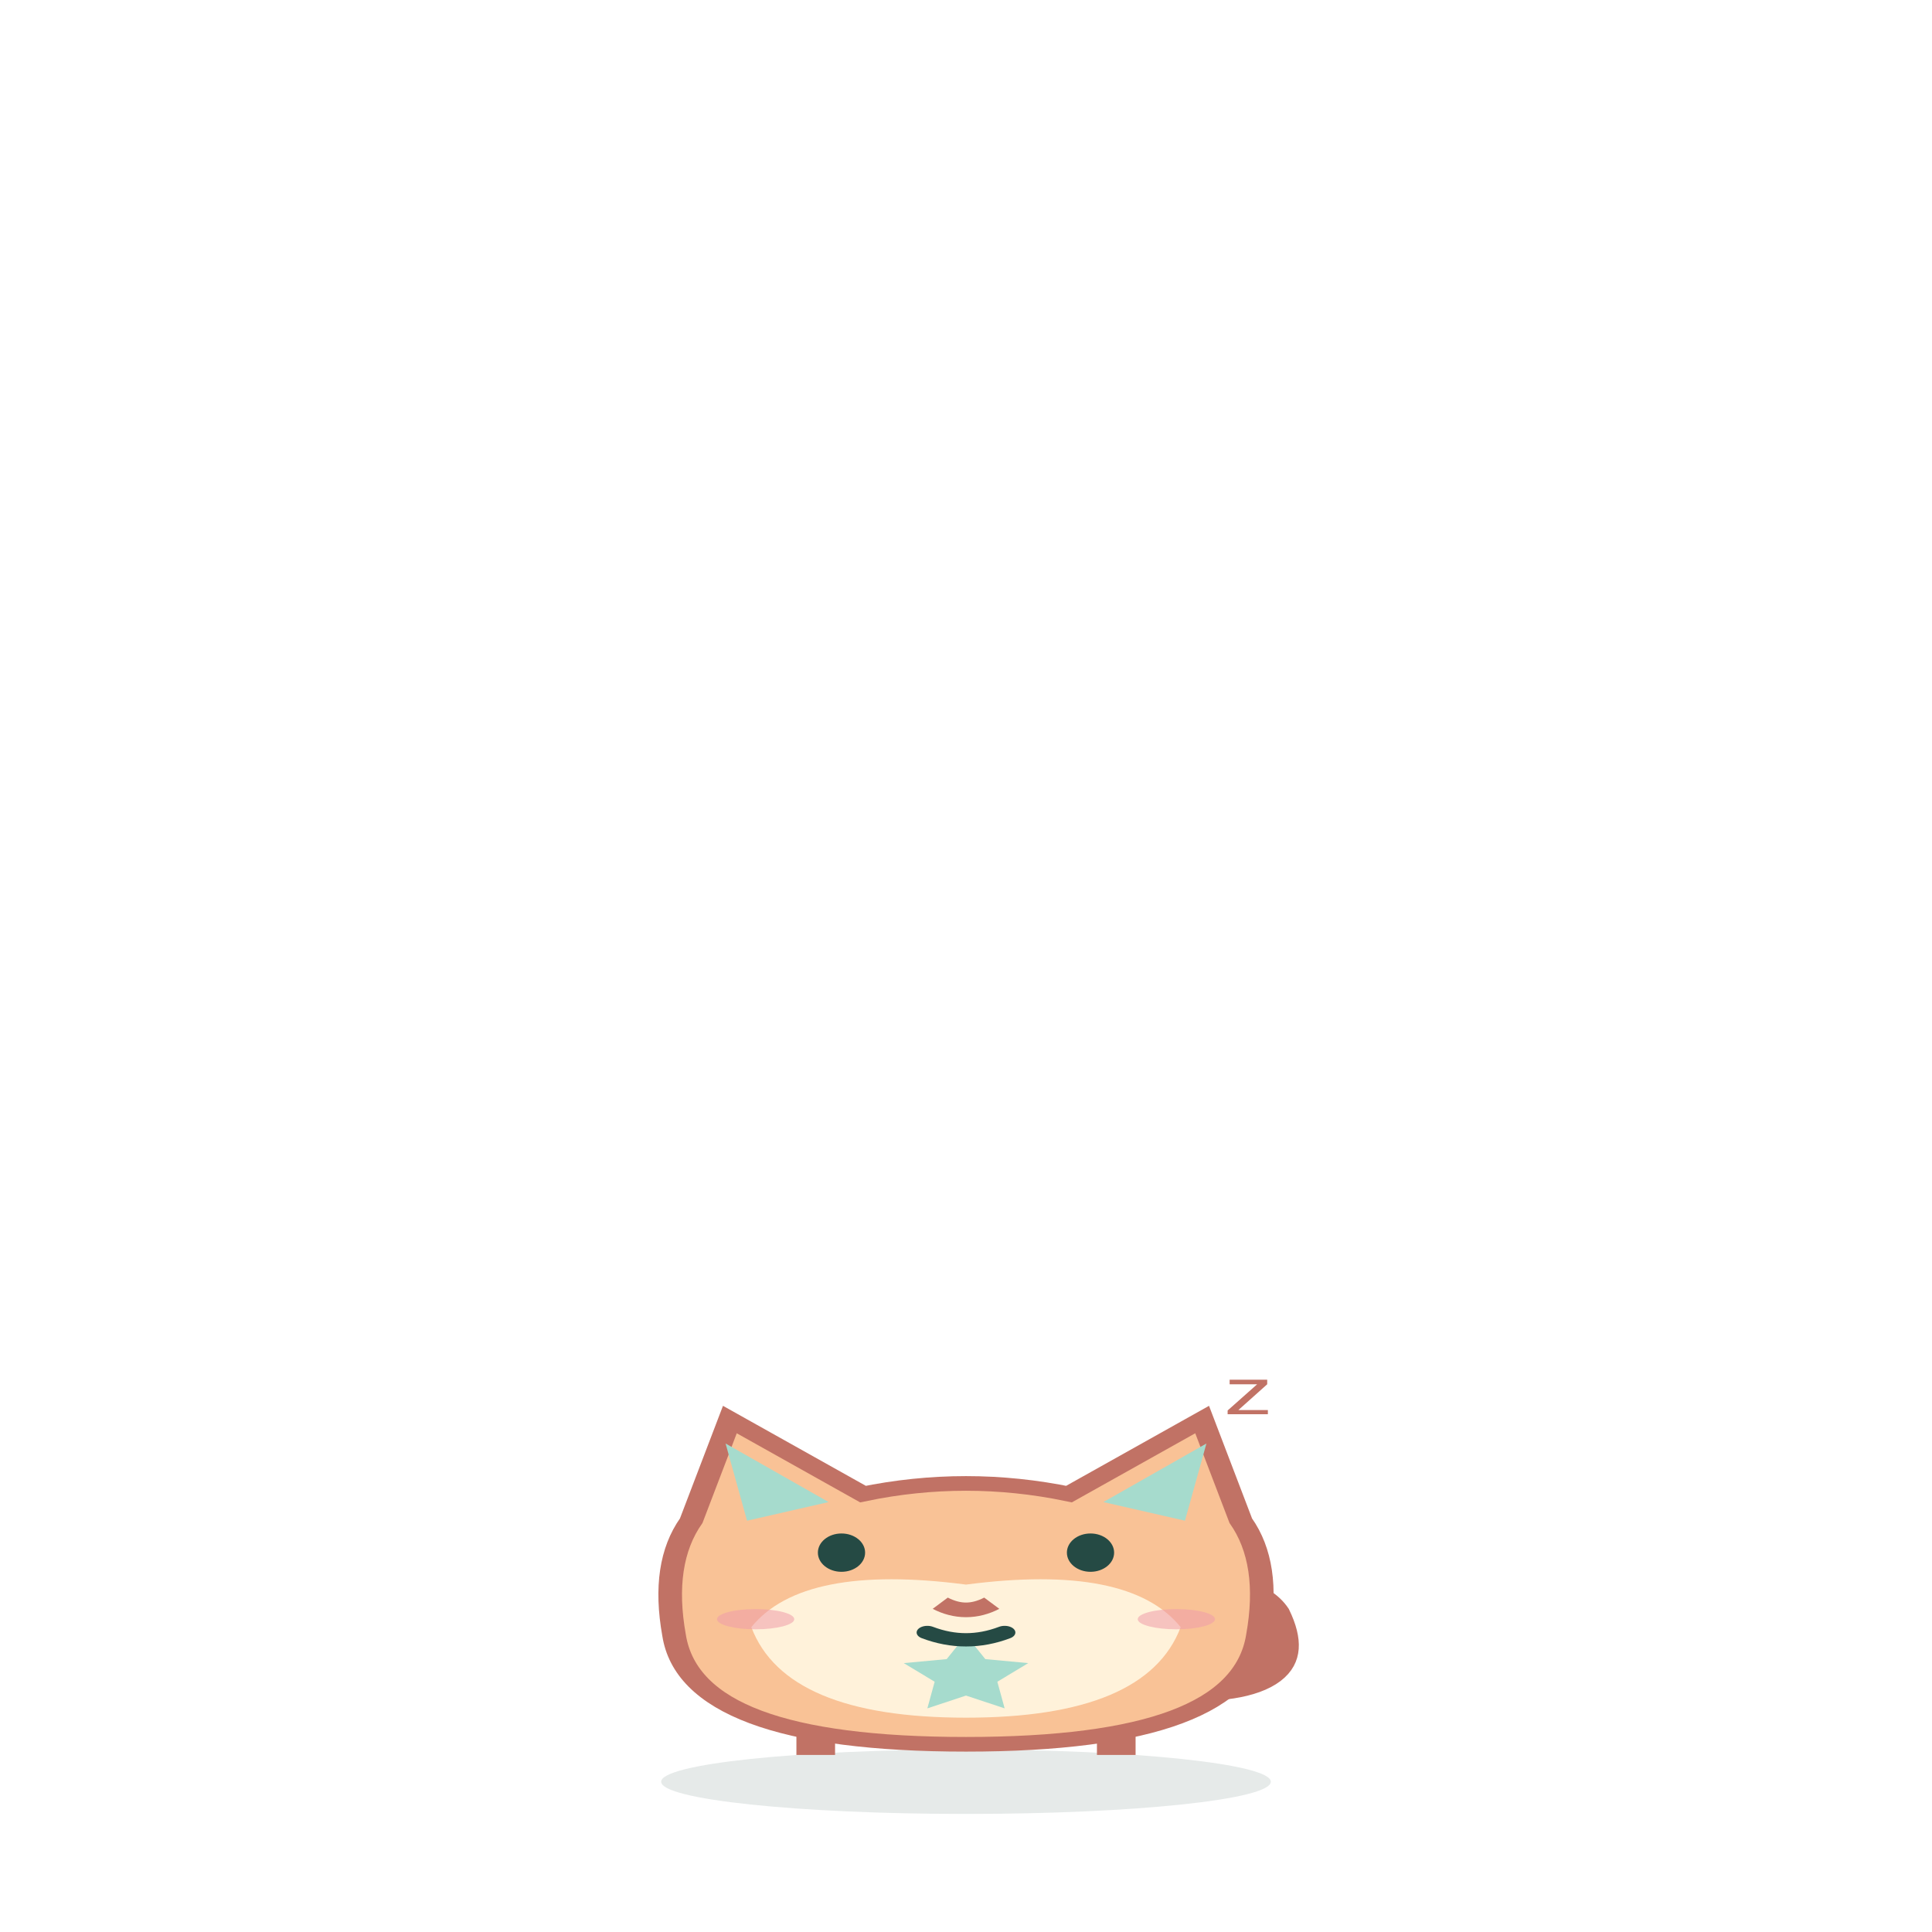
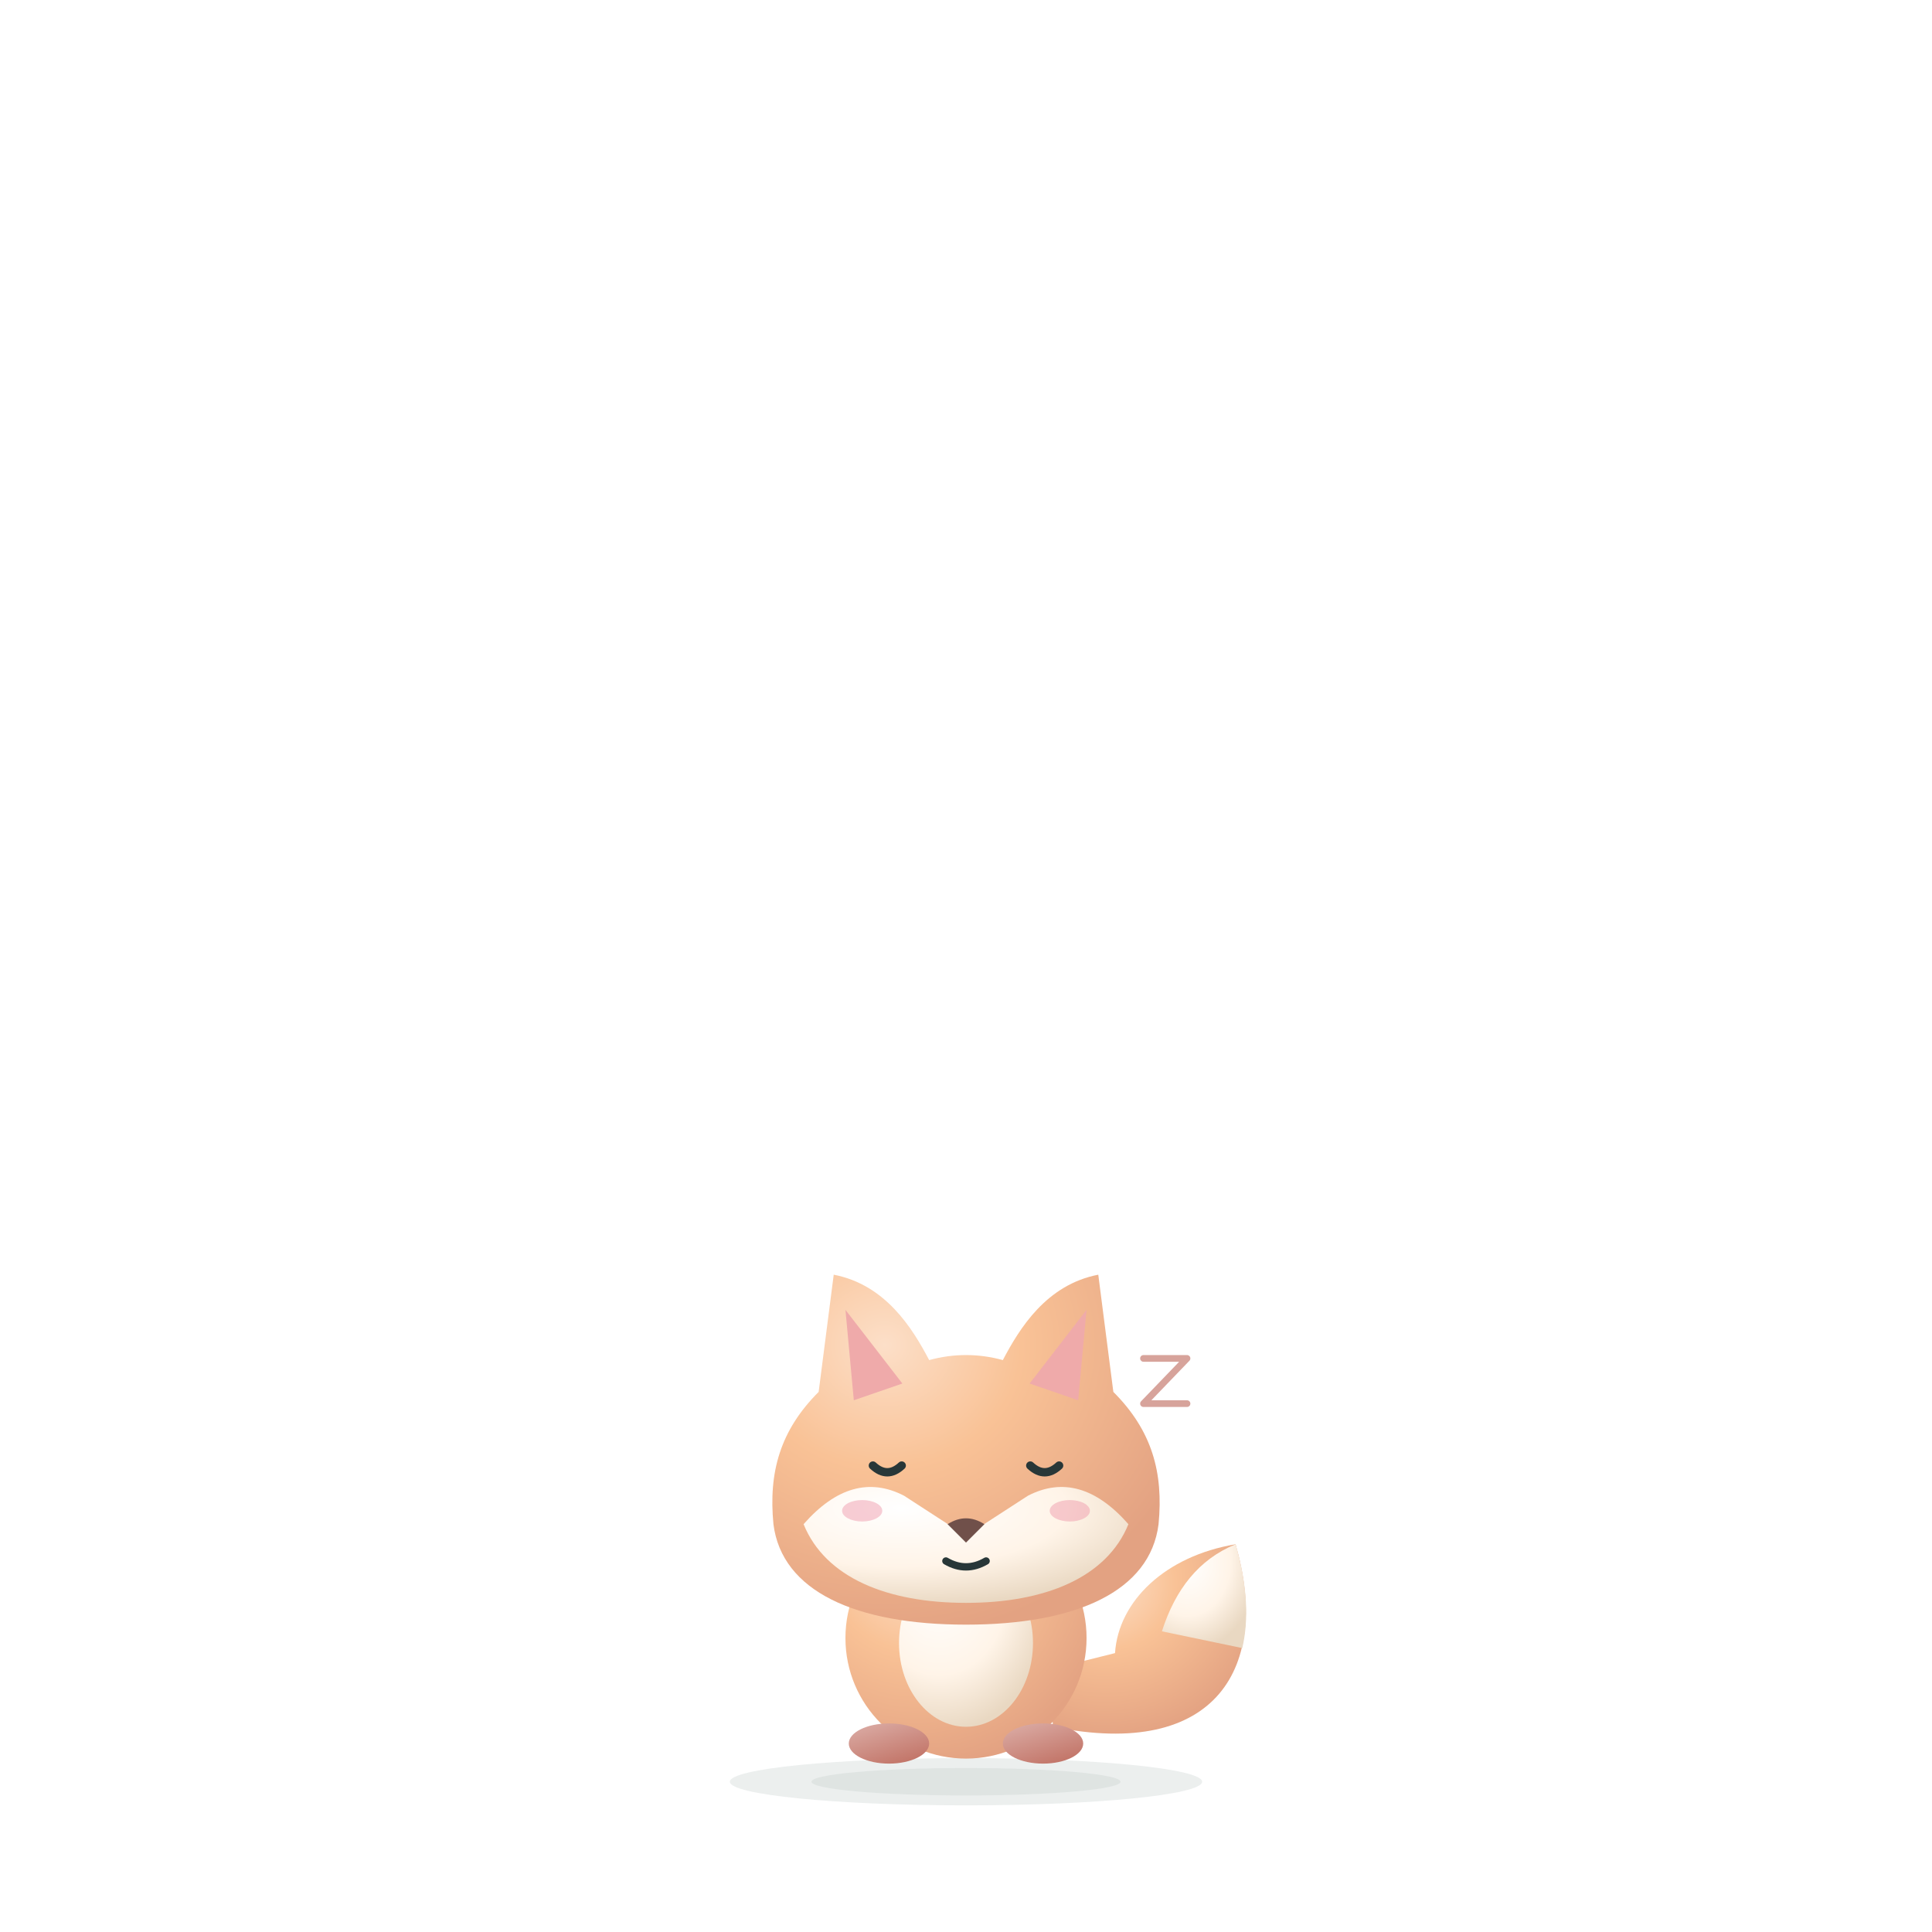
- <svg xmlns="http://www.w3.org/2000/svg" viewBox="-15 -25 45 45" role="img" data-species="fox" aria-label="Soda Fox">
-   <style>#body-js{transform-origin:7.5px 15px}.breathe{animation:breathe 3s ease-in-out infinite}.rest{animation:breathe 5s ease-in-out infinite}.celebrate{animation:bounce .7s ease-in-out infinite}.work{animation:breathe 1.7s ease-in-out infinite}.sway{animation:sway 1s ease-in-out infinite}.sparkle,.dream{animation:glow 1.6s ease-in-out infinite}.leaf{transform-origin:7.5px 3.7px;animation:sway 3s ease-in-out infinite}@keyframes breathe{50%{transform:translateY(-.25px) scaleY(1.012)}}@keyframes bounce{50%{transform:translateY(-1px) rotate(-2deg)}}@keyframes sway{50%{transform:rotate(3deg)}}@keyframes glow{50%{opacity:.4}}@media(prefers-reduced-motion:reduce){*{animation:none!important}}</style>
-   <ellipse id="shadow-js" cx="7.5" cy="16.5" rx="7.1" ry=".75" fill="#294b43" opacity=".12" />
-   <g data-size-profile="legacy-pet-footprint" transform="translate(0 6.08) scale(1 .62)">
+ <svg xmlns="http://www.w3.org/2000/svg" viewBox="-15 -25 45 45" preserveAspectRatio="xMidYMid meet" role="img" data-species="fox" data-art-version="3" aria-label="Soda Fox">
+   <defs>
+     <radialGradient id="paint-body" cx=".29" cy=".20" r=".84">
+       <stop stop-color="#fcdfc8" />
+       <stop offset=".42" stop-color="#f9c296" />
+       <stop offset="1" stop-color="#e3a282" />
+     </radialGradient>
+     <linearGradient id="paint-trim" x1=".2" y1="0" x2=".8" y2="1">
+       <stop stop-color="#daaaa3" />
+       <stop offset="1" stop-color="#c17265" />
+     </linearGradient>
+     <radialGradient id="paint-cream" cx=".30" cy=".18" r=".85">
+       <stop stop-color="#ffffff" />
+       <stop offset=".6" stop-color="#fff4e8" />
+       <stop offset="1" stop-color="#e9d8c2" />
+     </radialGradient>
+     <linearGradient id="paint-gold" x1="0" y1="0" x2="1" y2="1">
+       <stop stop-color="#ceebe4" />
+       <stop offset=".45" stop-color="#a6dbcd" />
+       <stop offset="1" stop-color="#aebba4" />
+     </linearGradient>
+     <linearGradient id="paint-screen" x1="0" y1="0" x2=".8" y2="1">
+       <stop stop-color="#42615e" />
+       <stop offset="1" stop-color="#263d3b" />
+     </linearGradient>
+   </defs>
+   <style>#body-js{transform-origin:7.5px 16px}.idle-motion{animation:breathe 3.6s ease-in-out infinite}.working-motion{animation:focus 2.2s ease-in-out infinite}.happy-motion{animation:hop 1.3s ease-in-out infinite}.rest-motion{animation:rest 4.4s ease-in-out infinite}.reaction-motion{animation:greet 1.8s ease-in-out infinite}.crest{animation:crest 3.6s ease-in-out infinite}.tail{animation:tail 3.6s ease-in-out infinite}.claw-left{animation:claw-left 3.6s ease-in-out infinite}.claw-right{animation:claw-right 3.6s ease-in-out infinite}.happy-motion .claw-left{animation:wave-left 1.3s ease-in-out infinite}.happy-motion .claw-right{animation:wave-right 1.3s ease-in-out infinite}.happy-motion .limb-right{animation:wave-right 1.3s ease-in-out infinite}.working-motion .limb-left{animation:tap .65s ease-in-out infinite}.working-motion .limb-right{animation:tap .65s .32s ease-in-out infinite}.sparkles,.dream{animation:glow 1.8s ease-in-out infinite}.blink-open{animation:blink-open 4.1s linear infinite}.blink-lids{animation:blink-lids 4.1s linear infinite;opacity:0}.rest-motion .crest,.rest-motion .tail,.rest-motion .claw-left,.rest-motion .claw-right{animation-duration:5s}@keyframes breathe{50%{transform:translateY(-.16px)}}@keyframes focus{50%{transform:translateY(-.10px) rotate(.5deg)}}@keyframes rest{50%{transform:translateY(-.09px)}}@keyframes hop{0%,100%{transform:translateY(0) rotate(0)}40%{transform:translateY(-.65px) rotate(-1.2deg)}70%{transform:translateY(-.18px) rotate(1deg)}}@keyframes greet{50%{transform:translateY(-.3px) rotate(2deg)}}@keyframes crest{50%{transform:rotate(3deg)}}@keyframes tail{50%{transform:rotate(-5deg)}}@keyframes claw-left{50%{transform:rotate(-5deg)}}@keyframes claw-right{50%{transform:rotate(5deg)}}@keyframes wave-left{50%{transform:rotate(-20deg)}}@keyframes wave-right{50%{transform:rotate(20deg)}}@keyframes tap{50%{transform:translateY(.3px)}}@keyframes glow{50%{opacity:.35}}@keyframes blink-open{0%,93%,97%,100%{opacity:1}94%,96%{opacity:0}}@keyframes blink-lids{0%,93%,97%,100%{opacity:0}94%,96%{opacity:1}}@media(prefers-reduced-motion:reduce){*{animation:none!important}.blink-lids{display:none}}</style>
+   <ellipse id="shadow-js" cx="7.5" cy="16.5" rx="5.5" ry=".55" fill="#294b43" opacity=".09" />
+   <ellipse cx="7.5" cy="16.5" rx="3.6" ry=".32" fill="#294b43" opacity=".07" />
+   <g data-size-profile="compact-uniform" transform="translate(1.65 3.52) scale(.78)">
    <g id="body-js">
-       <g class="rest">
-         <path d="M12.3 13.2q3.1.3 2.2-2.7-.5-1.2-2.2-.8" fill="none" stroke="#c17265" stroke-width="1.1" stroke-linecap="round" />
-         <path d="M4 15.1v.7m7-.7v.7" stroke="#c17265" stroke-width=".9" />
-         <path d="M1.1 7 2 3.2l3.1 2.8q2.4-.8 4.8 0L13 3.2l.9 3.8q.7 1.6.4 4.3-.4 4.1-6.8 4.1T.7 11.3q-.3-2.7.4-4.3Z" fill="#f9c296" stroke="#c17265" stroke-width=".55" />
-         <path d="M1.9 4.1 2.4 7l1.9-.7zM13.1 4.1 12.6 7l-1.9-.7z" fill="#a6dbcd" />
-         <path d="M2.5 11q1.2-2.4 5-1.6 3.8-.8 5 1.6-.8 3.4-5 3.4t-5-3.4Z" fill="#fff2da" />
-         <path d="M6.9 10.1q.6.5 1.2 0" fill="none" stroke="#c17265" stroke-width=".55" />
-         <g id="sunset-soda-rest-accent">
-           <path d="M7.5 11.3l.45.9 1 .15-.72.7.17 1-.9-.48-.9.48.17-1-.72-.7 1-.15z" fill="#a6dbcd" />
+       <g class="rest-motion" style="transform-origin:7.5px 16px">
+         <g class="tail" style="transform-origin:10.5px 14px">
+           <path d="M10.1 15c4.9 1.0 6.5-1.8 5.45-5.45-2.1.35-3.5 1.7-3.6 3.25l-2.0.5Z" fill="url(#paint-body)" />
+           <path d="M15.55 9.55c.35 1.2.4 2.25.2 3.1l-2.4-.5c.4-1.25 1.1-2.15 2.2-2.6Z" fill="url(#paint-cream)" />
        </g>
-         <g id="eyes-js" fill="#254a44">
-           <ellipse cx="4.6" cy="8.2" rx=".55" ry=".72" />
-           <ellipse cx="10.4" cy="8.2" rx=".55" ry=".72" />
+         <ellipse cx="7.5" cy="12.35" rx="3.6" ry="3.6" fill="url(#paint-body)" />
+         <ellipse cx="7.5" cy="12.5" rx="2.0" ry="2.5" fill="url(#paint-cream)" />
+         <ellipse cx="5.2" cy="15.5" rx="1.2" ry=".6" fill="url(#paint-trim)" />
+         <ellipse cx="9.8" cy="15.5" rx="1.2" ry=".6" fill="url(#paint-trim)" />
+         <path d="m3.1 5 .45-3.5c1.55.3 2.35 1.6 2.85 2.55q1.1-.3 2.2 0c.5-.95 1.3-2.25 2.85-2.55l.45 3.5c1.15 1.15 1.5 2.4 1.35 3.95-.25 2.0-2.45 3.0-5.75 3.0s-5.5-1.0-5.75-3.0C1.6 7.4 1.95 6.15 3.1 5Z" fill="url(#paint-body)" />
+         <path d="m3.9 2.55.25 2.7 1.45-.5Zm7.2 0-.25 2.7-1.45-.5Z" fill="#efaaaa" />
+         <path d="M2.65 8.95q1.45-1.65 3.0-.85L7.5 9.3l1.85-1.2q1.55-.8 3 .85c-.65 1.6-2.5 2.35-4.85 2.35s-4.2-.75-4.85-2.35Z" fill="url(#paint-cream)" />
+         <path d="M6.95 8.95q.55-.35 1.1 0L7.5 9.5Z" fill="#70504a" />
+         <g id="sunset-soda-rest-accent" />
+         <g id="eyes-js" fill="#283738">
+           <path d="M4.72 7.20q0.43 .40 0.86 0M9.42 7.20q0.43 .40 0.86 0" fill="none" stroke="#283738" stroke-width=".25" stroke-linecap="round" />
        </g>
        <g id="eyes-doze" style="display:none">
-           <path d="M3.3 9.1h2.4m4.2 0h2.4" stroke="#254a44" stroke-width=".7" />
+           <path d="M4.72 7.20q0.43 .40 0.86 0M9.42 7.20q0.43 .40 0.86 0" fill="none" stroke="#283738" stroke-width=".25" stroke-linecap="round" />
        </g>
-         <ellipse cx="2.6" cy="10.7" rx=".9" ry=".38" fill="#ee9caa" opacity=".55" />
-         <ellipse cx="12.4" cy="10.7" rx=".9" ry=".38" fill="#ee9caa" opacity=".55" />
-         <g fill="none" stroke="#254a44" stroke-width=".5" stroke-linecap="round">
-           <path d="M6.6 11.2q.9.55 1.8 0" />
+         <ellipse cx="4.40" cy="8.55" rx=".60" ry=".32" fill="#ed94a7" opacity=".46" />
+         <ellipse cx="10.60" cy="8.55" rx=".60" ry=".32" fill="#ed94a7" opacity=".46" />
+         <path d="M6.9 10.05q.6 0.35 1.2 0" fill="none" stroke="#283738" stroke-width=".22" stroke-linecap="round" />
+         <g class="dream" fill="#c17265" opacity=".65">
+           <path d="M12.8 4h1.3l-1.3 1.35h1.3" fill="none" stroke="#c17265" stroke-width=".20" stroke-linecap="round" stroke-linejoin="round" />
        </g>
-         <text x="13.5" y="3" font-family="sans-serif" font-size="2.4" fill="#c17265" class="dream">z</text>
      </g>
    </g>
  </g>
</svg>
